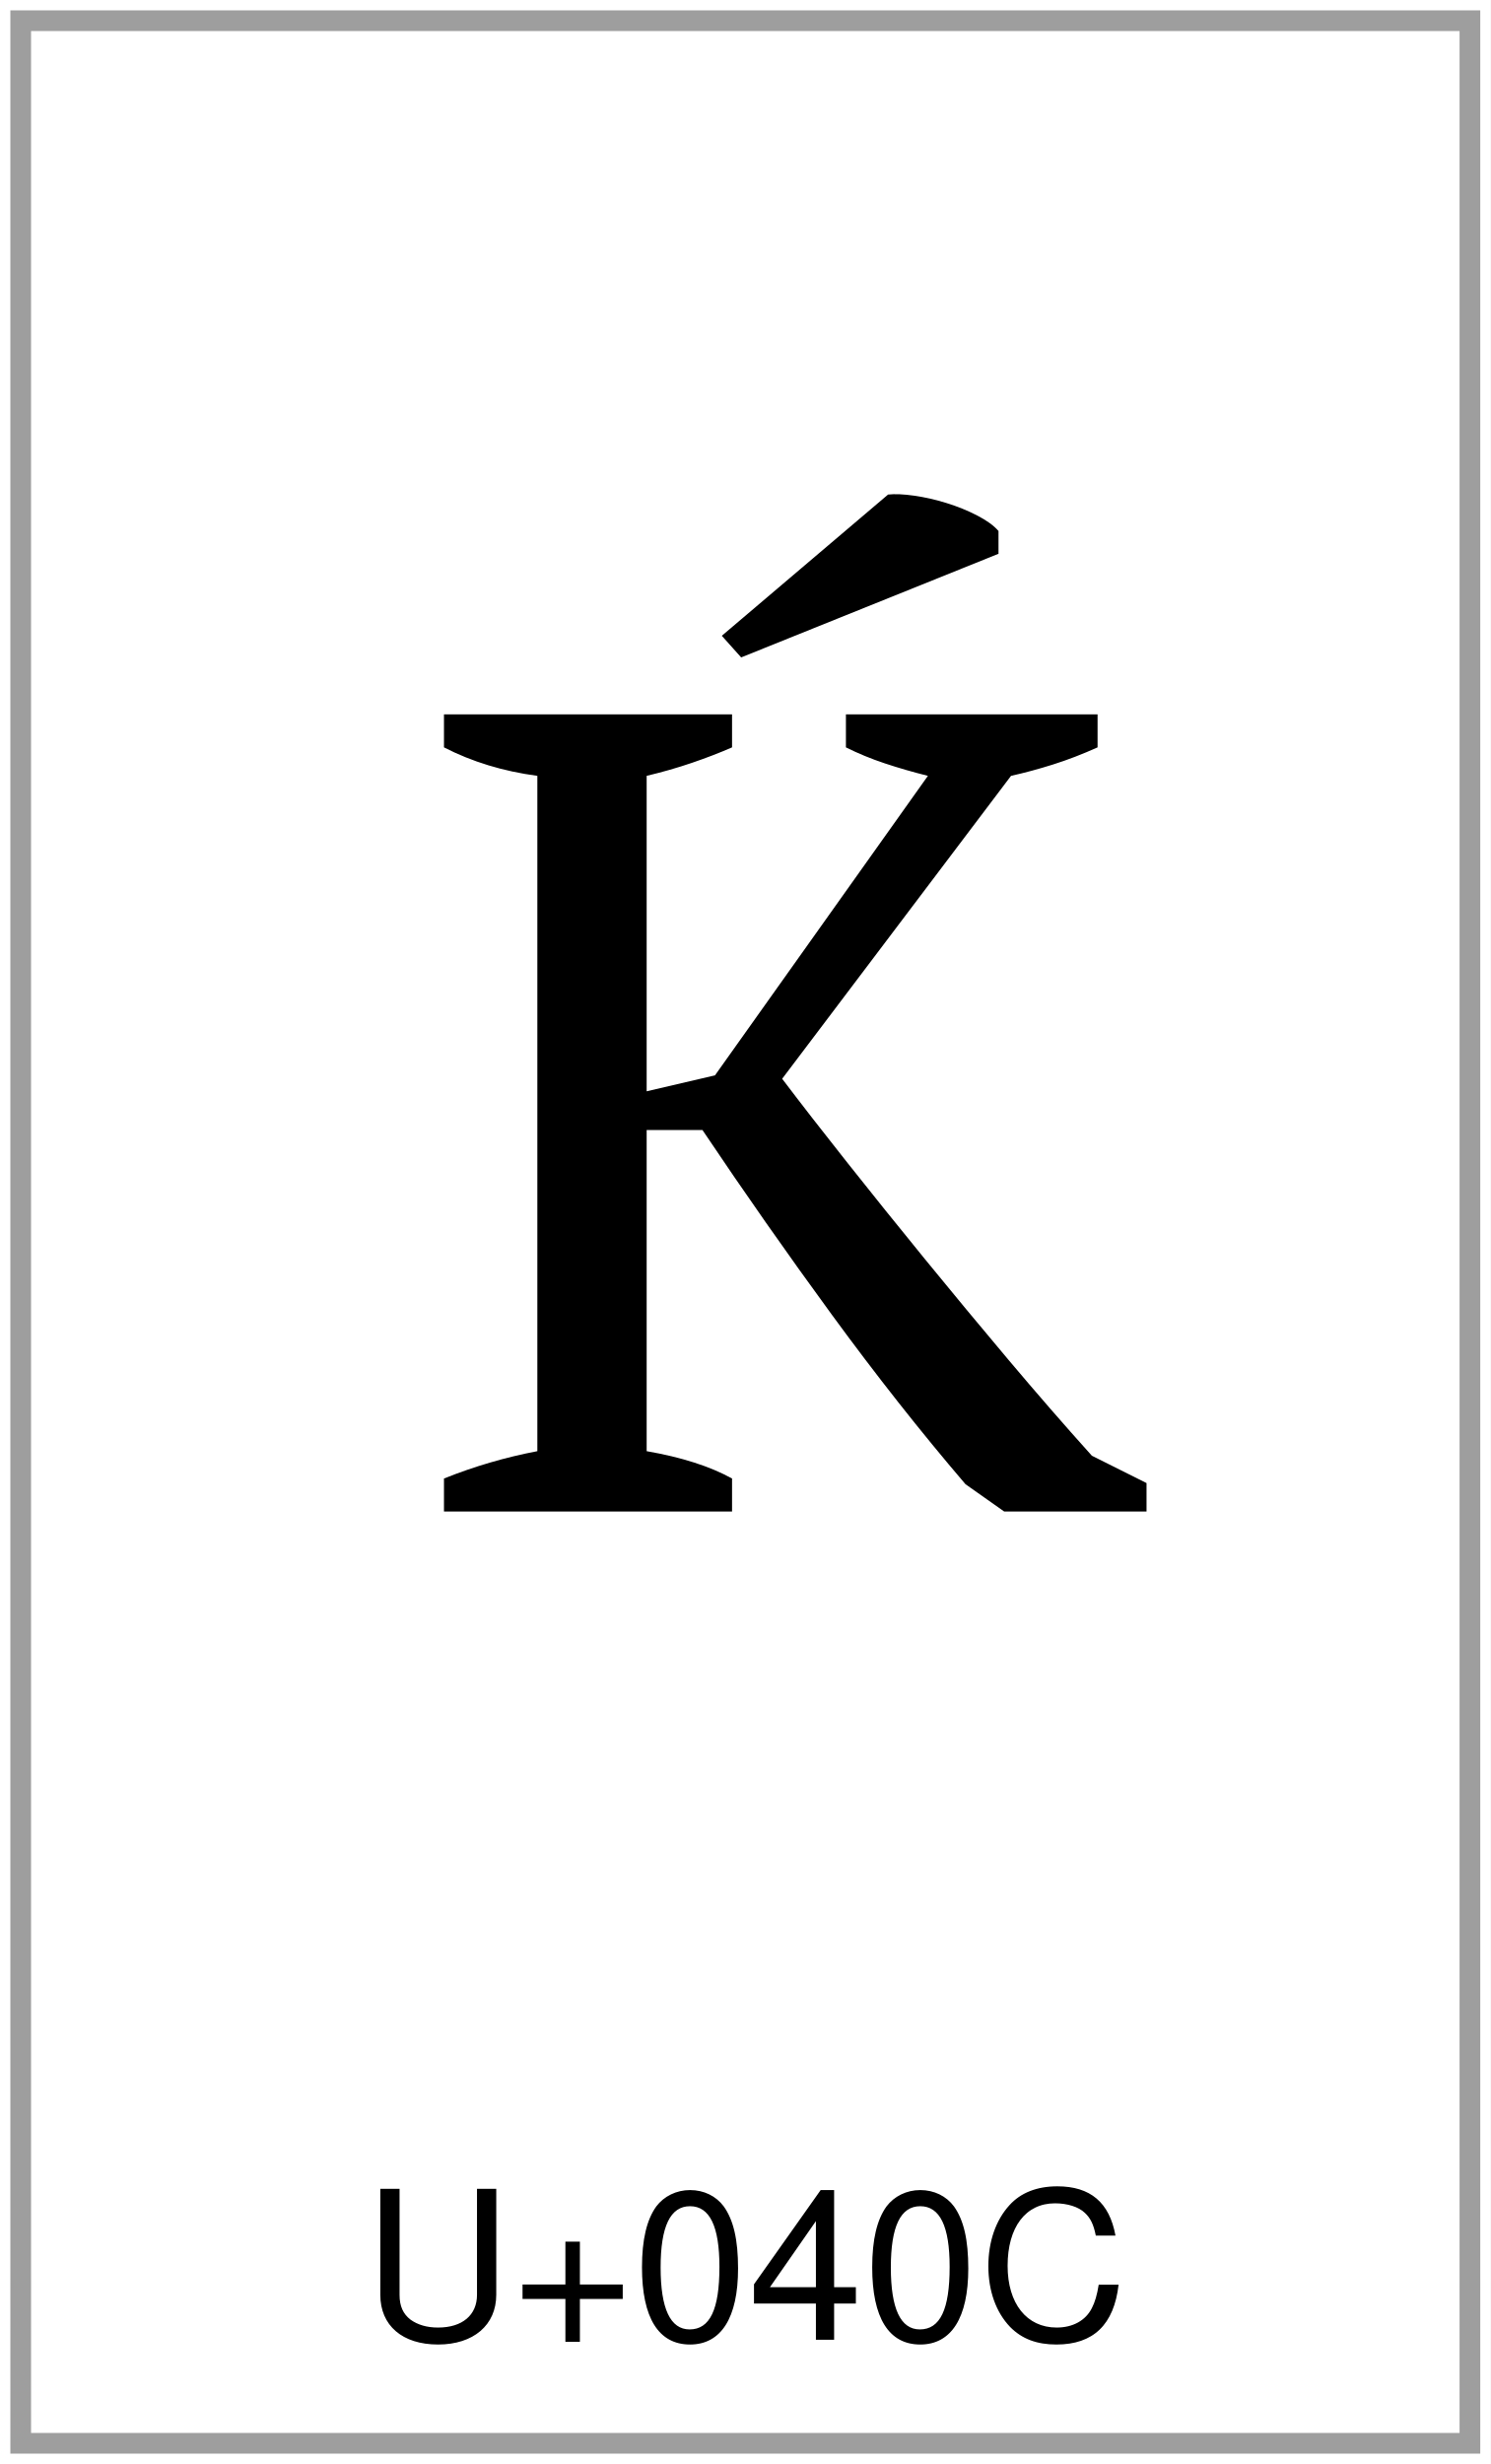
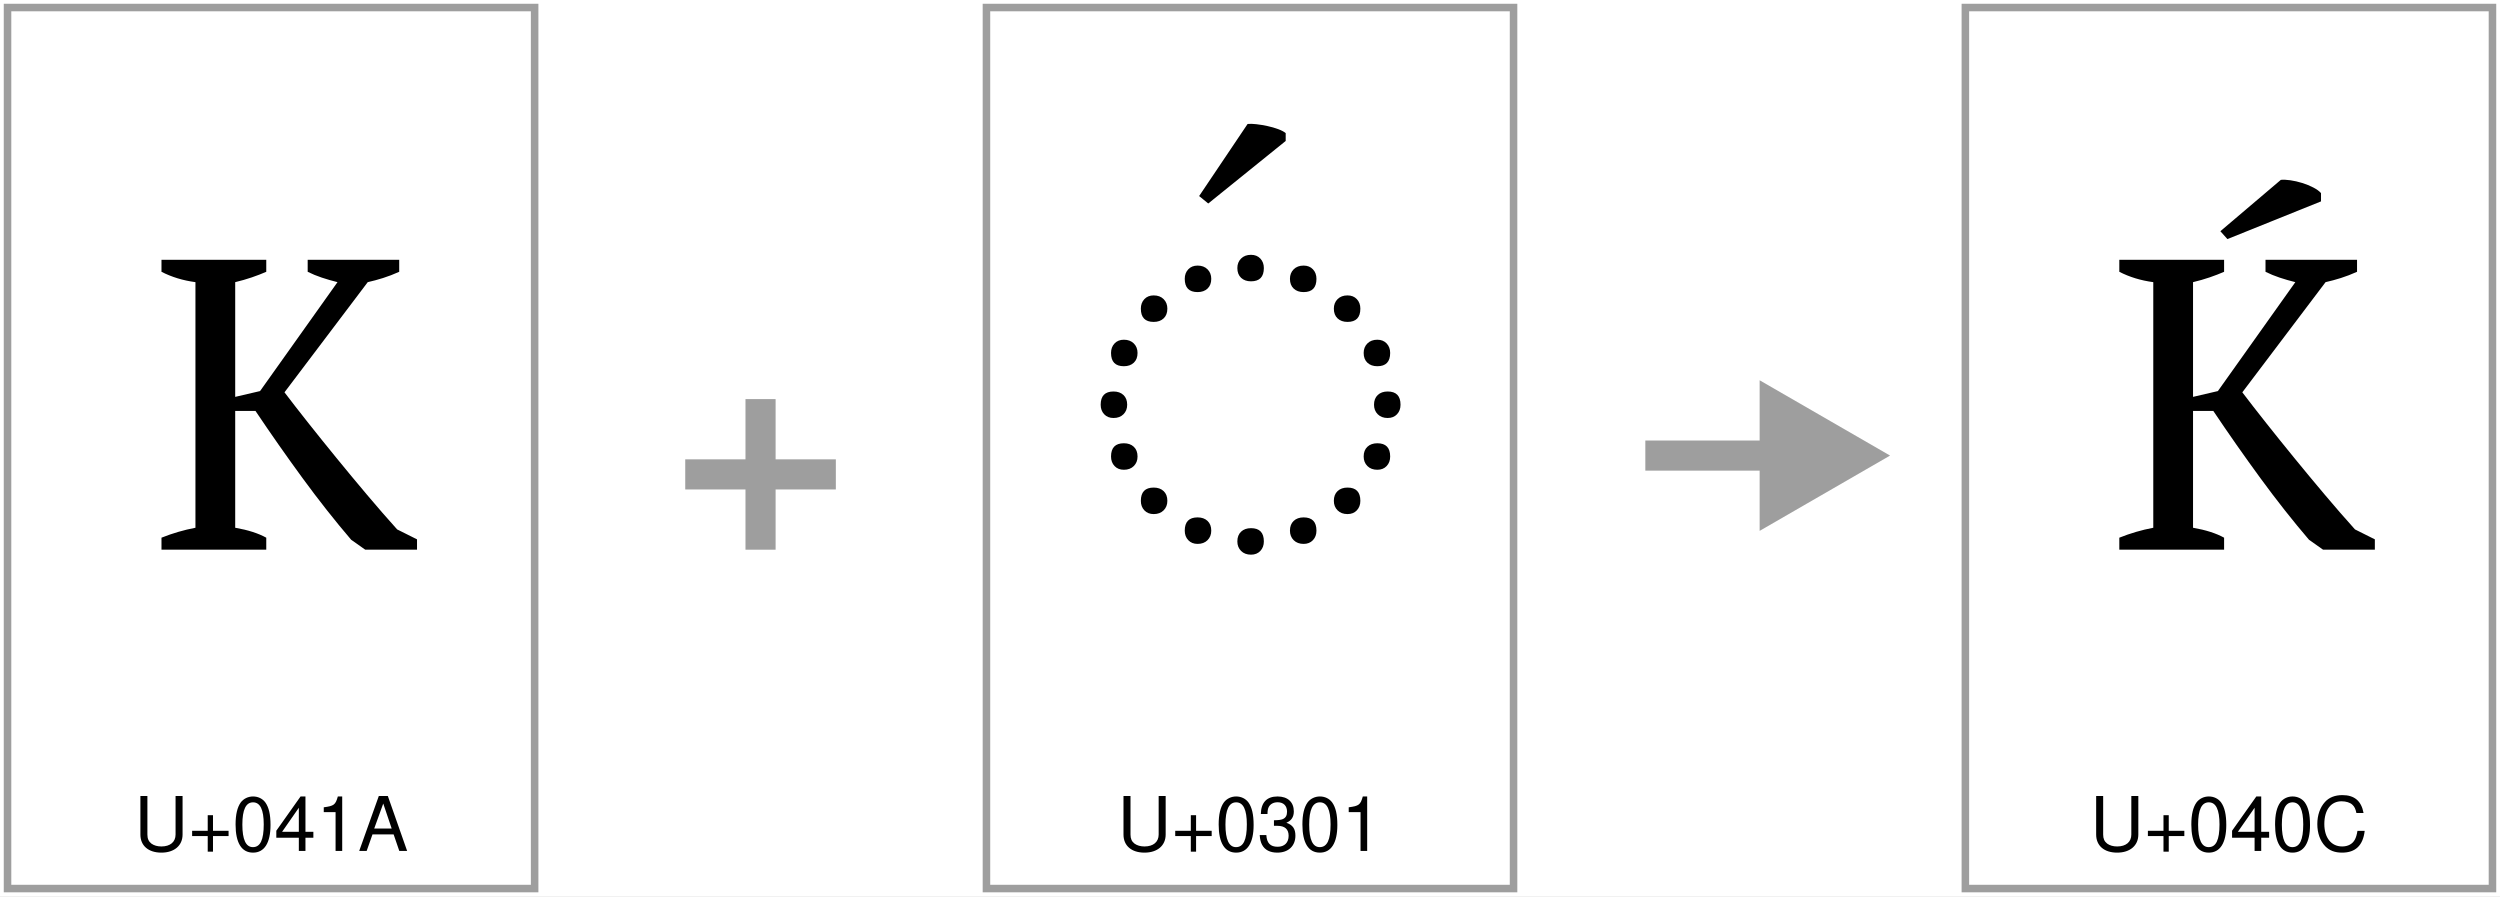
- <svg xmlns="http://www.w3.org/2000/svg" version="1.1" viewBox="0 0 1440 2380">
+ <svg xmlns="http://www.w3.org/2000/svg" version="1.1" viewBox="0 0 6640 2380">
  <g transform="translate(0, 2380), scale(1, -1), translate(20, 920)">
-     <rect x="-20" y="-920" width="1440" height="2380" fill="#FFFFFF" />
+     <rect x="-20" y="-920" width="6640" height="2380" fill="#FFFFFF" />
    <rect x="0" y="-900" width="1400" height="2340" fill="none" stroke="#9E9E9E" stroke-width="20" />
-     <path d="M382 700H603V671Q583 662 564.0 656.0Q545 650 527 646L326 380Q351 347 383.5 306.0Q416 265 451.5 221.5Q487 178 524.5 133.5Q562 89 598 49L646 25V0H521L487 24Q428 93 369.5 173.0Q311 253 256 335H207V53Q253 45 282 29V0H29V29Q69 45 111 53V646Q66 652 29 671V700H282V671Q266 664 247.0 657.5Q228 651 207 646V369L267 383L454 646Q434 651 416.0 657.0Q398 663 382 671ZM419 893Q428 894 442.0 892.0Q456 890 470.5 885.5Q485 881 497.5 874.5Q510 868 516 861V841L290 750L273 769Z" transform="translate(377,0) scale(1.1)" />
-     <text x="700" y="800" font-family="Helvetica" font-size="200" transform="scale(1, -1)" text-anchor="middle">U+040C</text>
+     <path d="M382 700H603V671Q583 662 564.0 656.0Q545 650 527 646L326 380Q351 347 383.5 306.0Q416 265 451.5 221.5Q487 178 524.5 133.5Q562 89 598 49L646 25V0H521L487 24Q428 93 369.5 173.0Q311 253 256 335H207V53Q253 45 282 29V0H29V29Q69 45 111 53V646Q66 652 29 671V700H282V671Q266 664 247.0 657.5Q228 651 207 646V369L267 383L454 646Q434 651 416.0 657.0Q398 663 382 671Z" transform="translate(377,0) scale(1.1)" />
+     <text x="700" y="800" font-family="Helvetica" font-size="200" transform="scale(1, -1)" text-anchor="middle">U+041A</text>
+     <path d="M 1800 200 l 400 0 M 2000 400 l 0 -400" stroke="#9E9E9E" stroke-width="80" stroke-dasharray="0 0" />
+     <rect x="2600" y="-900" width="1400" height="2340" fill="none" stroke="#9E9E9E" stroke-width="20" stroke-dasharray="0 0" />
+     <path d="M54 350Q54 382 85 382Q100 382 109.0 373.5Q118 365 118 350Q118 336 109.0 327.0Q100 318 85 318Q71 318 62.5 327.0Q54 336 54 350ZM151 118Q151 150 182 150Q197 150 206.0 141.5Q215 133 215 118Q215 104 206.0 95.0Q197 86 182 86Q168 86 159.5 95.0Q151 104 151 118ZM257 46Q257 78 288 78Q303 78 312.0 69.5Q321 61 321 46Q321 32 312.0 23.0Q303 14 288 14Q274 14 265.5 23.0Q257 32 257 46ZM79 225Q79 257 110 257Q125 257 134.0 248.5Q143 240 143 225Q143 211 134.0 202.0Q125 193 110 193Q96 193 87.5 202.0Q79 211 79 225ZM448 20Q448 6 439.5 -3.0Q431 -12 417 -12Q402 -12 393.0 -3.0Q384 6 384 20Q384 35 393.0 43.5Q402 52 417 52Q448 52 448 20ZM151 582Q151 596 159.5 605.0Q168 614 182 614Q197 614 206.0 605.0Q215 596 215 582Q215 567 206.0 558.5Q197 550 182 550Q151 550 151 582ZM257 654Q257 668 265.5 677.0Q274 686 288 686Q303 686 312.0 677.0Q321 668 321 654Q321 639 312.0 630.5Q303 622 288 622Q257 622 257 654ZM79 475Q79 489 87.5 498.0Q96 507 110 507Q125 507 134.0 498.0Q143 489 143 475Q143 460 134.0 451.5Q125 443 110 443Q79 443 79 475ZM448 680Q448 648 417 648Q402 648 393.0 656.5Q384 665 384 680Q384 694 393.0 703.0Q402 712 417 712Q431 712 439.5 703.0Q448 694 448 680ZM778 350Q778 336 769.5 327.0Q761 318 747 318Q732 318 723.0 327.0Q714 336 714 350Q714 365 723.0 373.5Q732 382 747 382Q778 382 778 350ZM681 118Q681 104 672.5 95.0Q664 86 650 86Q635 86 626.0 95.0Q617 104 617 118Q617 133 626.0 141.5Q635 150 650 150Q681 150 681 118ZM575 46Q575 32 566.5 23.0Q558 14 544 14Q529 14 520.0 23.0Q511 32 511 46Q511 61 520.0 69.5Q529 78 544 78Q575 78 575 46ZM753 225Q753 211 744.5 202.0Q736 193 722 193Q707 193 698.0 202.0Q689 211 689 225Q689 240 698.0 248.5Q707 257 722 257Q753 257 753 225ZM681 582Q681 550 650 550Q635 550 626.0 558.5Q617 567 617 582Q617 596 626.0 605.0Q635 614 650 614Q664 614 672.5 605.0Q681 596 681 582ZM575 654Q575 622 544 622Q529 622 520.0 630.5Q511 639 511 654Q511 668 520.0 677.0Q529 686 544 686Q558 686 566.5 677.0Q575 668 575 654ZM753 475Q753 443 722 443Q707 443 698.0 451.5Q689 460 689 475Q689 489 698.0 498.0Q707 507 722 507Q736 507 744.5 498.0Q753 489 753 475Z" transform="translate(2844,0) scale(1.1)" />
+     <path d="M-184 767Q-176 768 -163.0 766.5Q-150 765 -136.0 762.0Q-122 759 -110.0 754.5Q-98 750 -92 745V726L-279 575L-301 593Z" transform="translate(3496,287) scale(1.1)" />
+     <text x="3300" y="800" font-family="Helvetica" font-size="200" transform="scale(1, -1)" text-anchor="middle">U+0301</text>
+     <defs>
+       <marker id="marker0" markerUnits="strokeWidth" refX="8.5" refY="5" markerWidth="10" markerHeight="10" orient="auto-start-reverse">
+         <path d="M 5.67 2.5 l 4.33 2.5 l -4.33 2.5 Z" fill="#9E9E9E" fill-opacity="1.0" />
+       </marker>
+     </defs>
+     <line x1="4350" y1="250" x2="4880.0" y2="250.0" marker-end="url(#marker0)" stroke="#9E9E9E" stroke-width="80" stroke-dasharray="0 0" />
+     <rect x="5200" y="-900" width="1400" height="2340" fill="none" stroke="#9E9E9E" stroke-width="20" stroke-dasharray="0 0" />
+     <path d="M382 700H603V671Q583 662 564.0 656.0Q545 650 527 646L326 380Q351 347 383.5 306.0Q416 265 451.5 221.5Q487 178 524.5 133.5Q562 89 598 49L646 25V0H521L487 24Q428 93 369.5 173.0Q311 253 256 335H207V53Q253 45 282 29V0H29V29Q69 45 111 53V646Q66 652 29 671V700H282V671Q266 664 247.0 657.5Q228 651 207 646V369L267 383L454 646Q434 651 416.0 657.0Q398 663 382 671ZM419 893Q428 894 442.0 892.0Q456 890 470.5 885.5Q485 881 497.5 874.5Q510 868 516 861V841L290 750L273 769Z" transform="translate(5577,0) scale(1.1)" />
+     <text x="5900" y="800" font-family="Helvetica" font-size="200" transform="scale(1, -1)" text-anchor="middle">U+040C</text>
  </g>
</svg>
